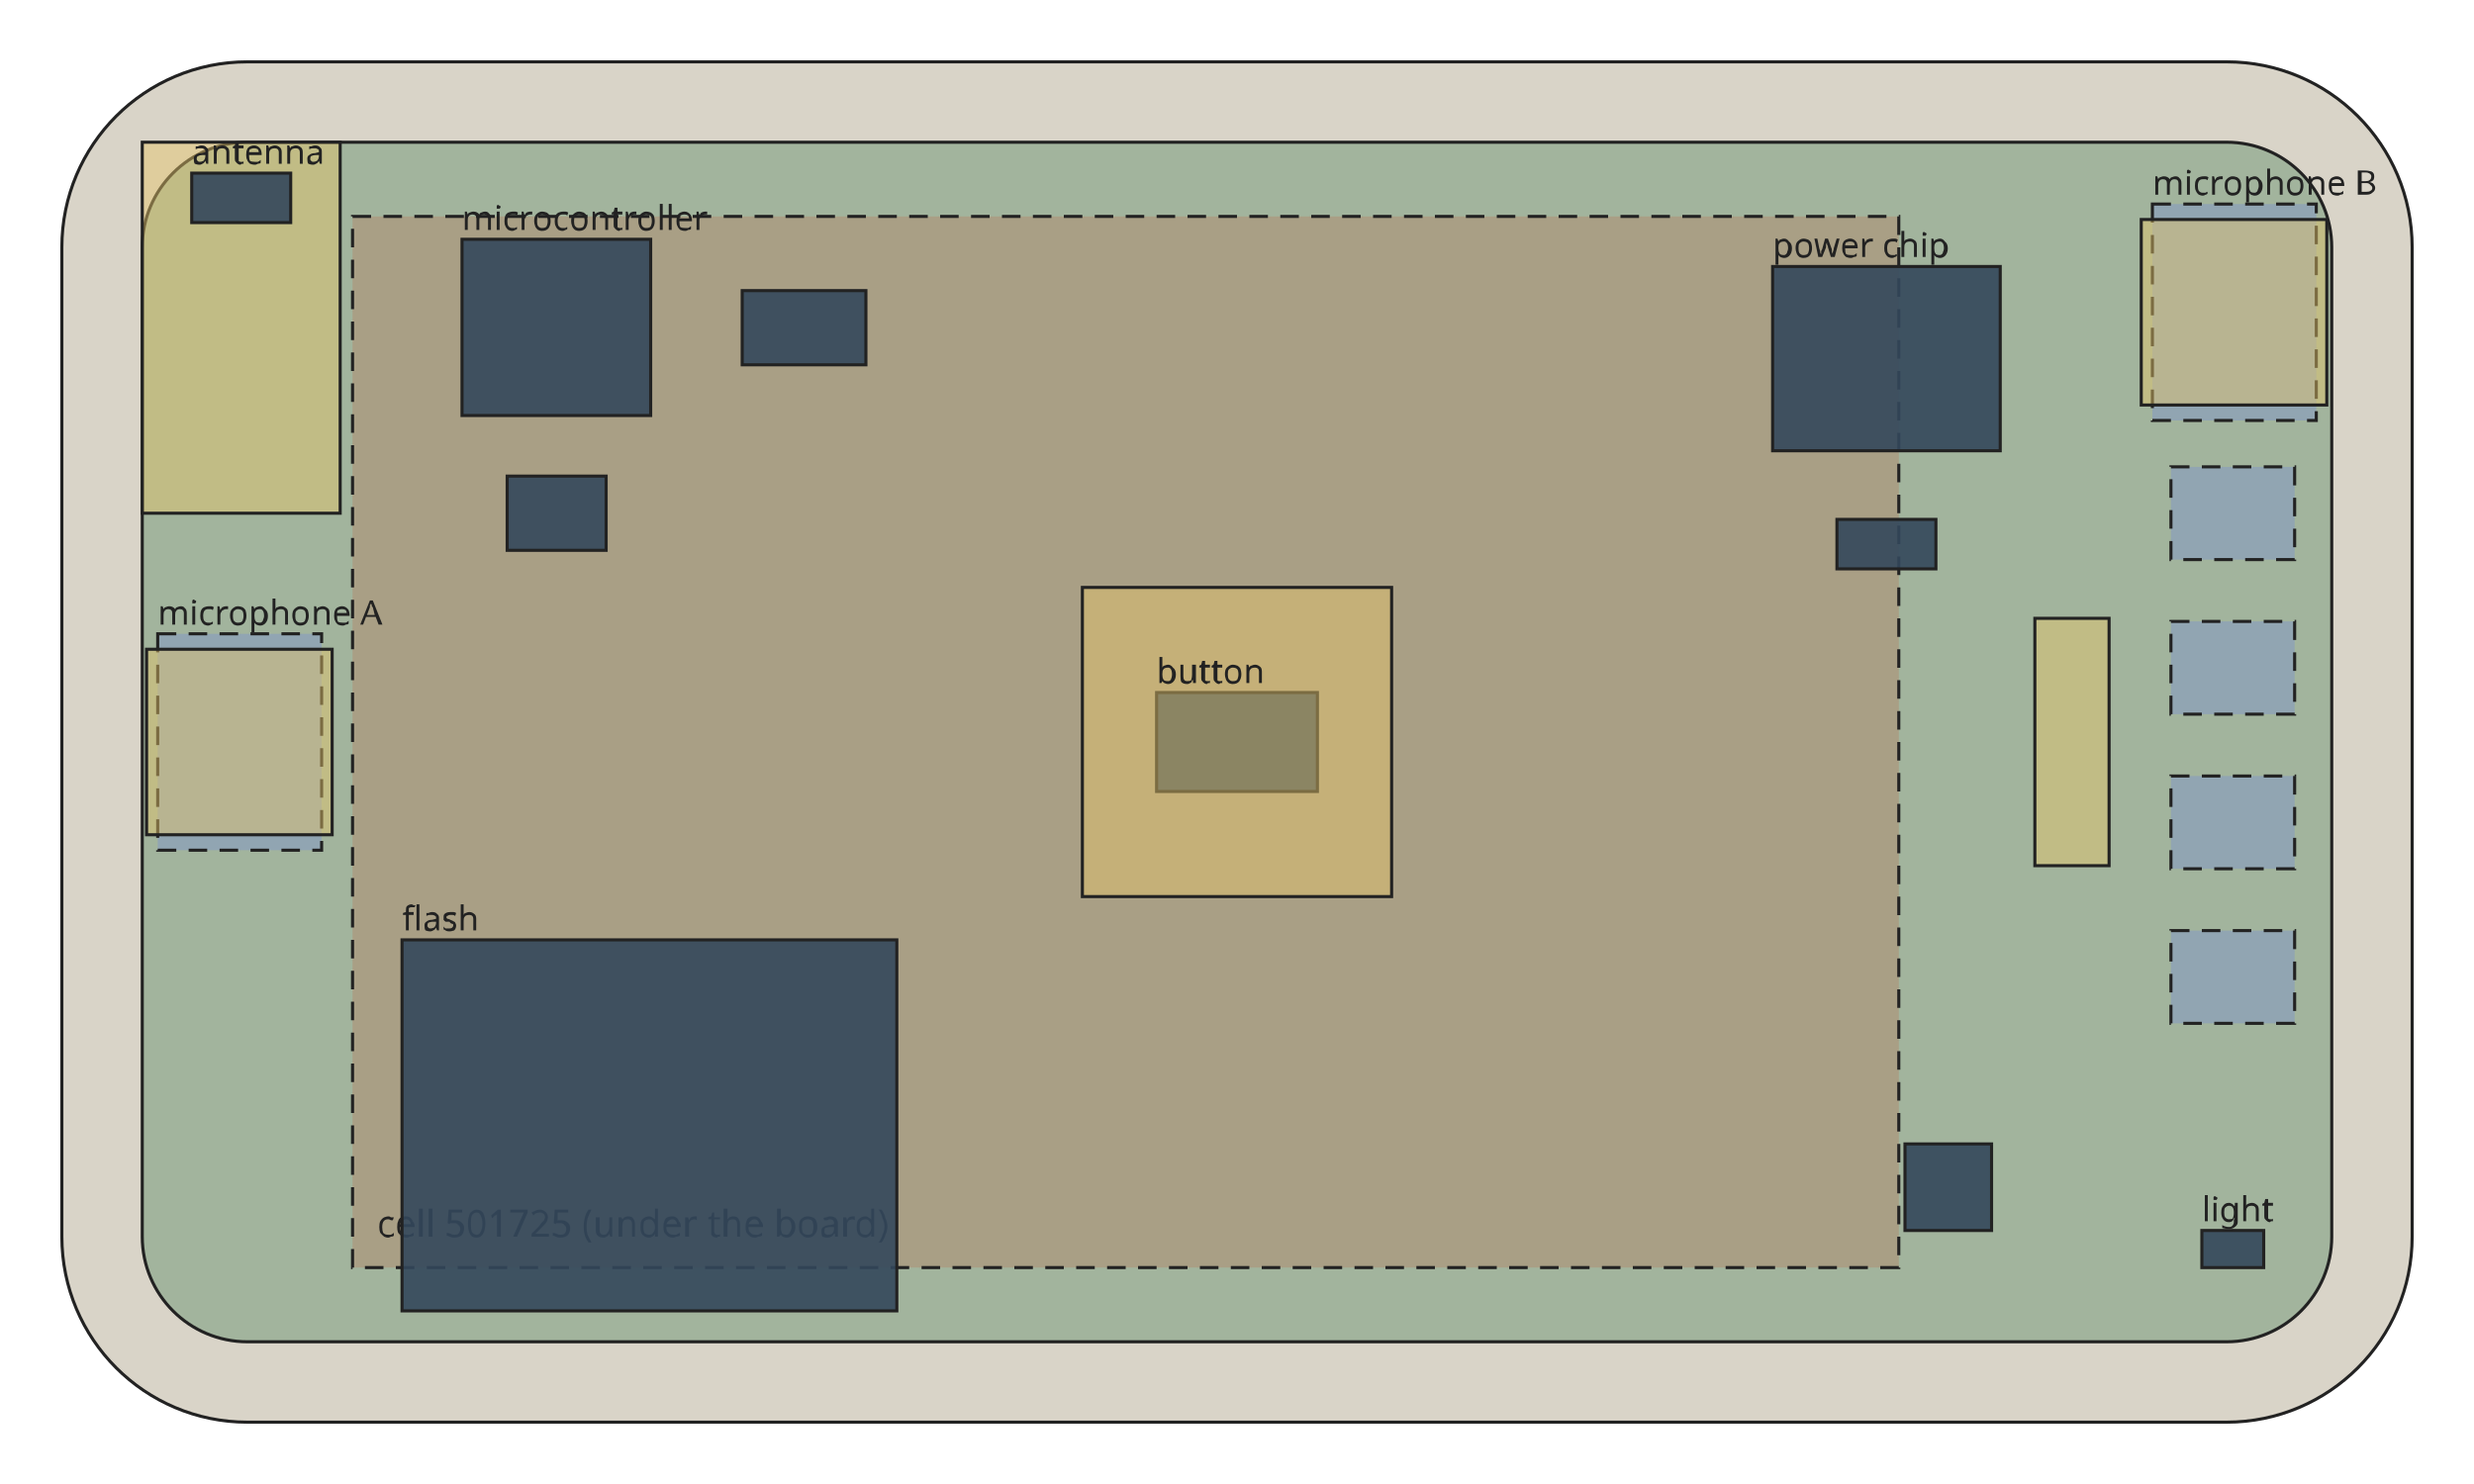
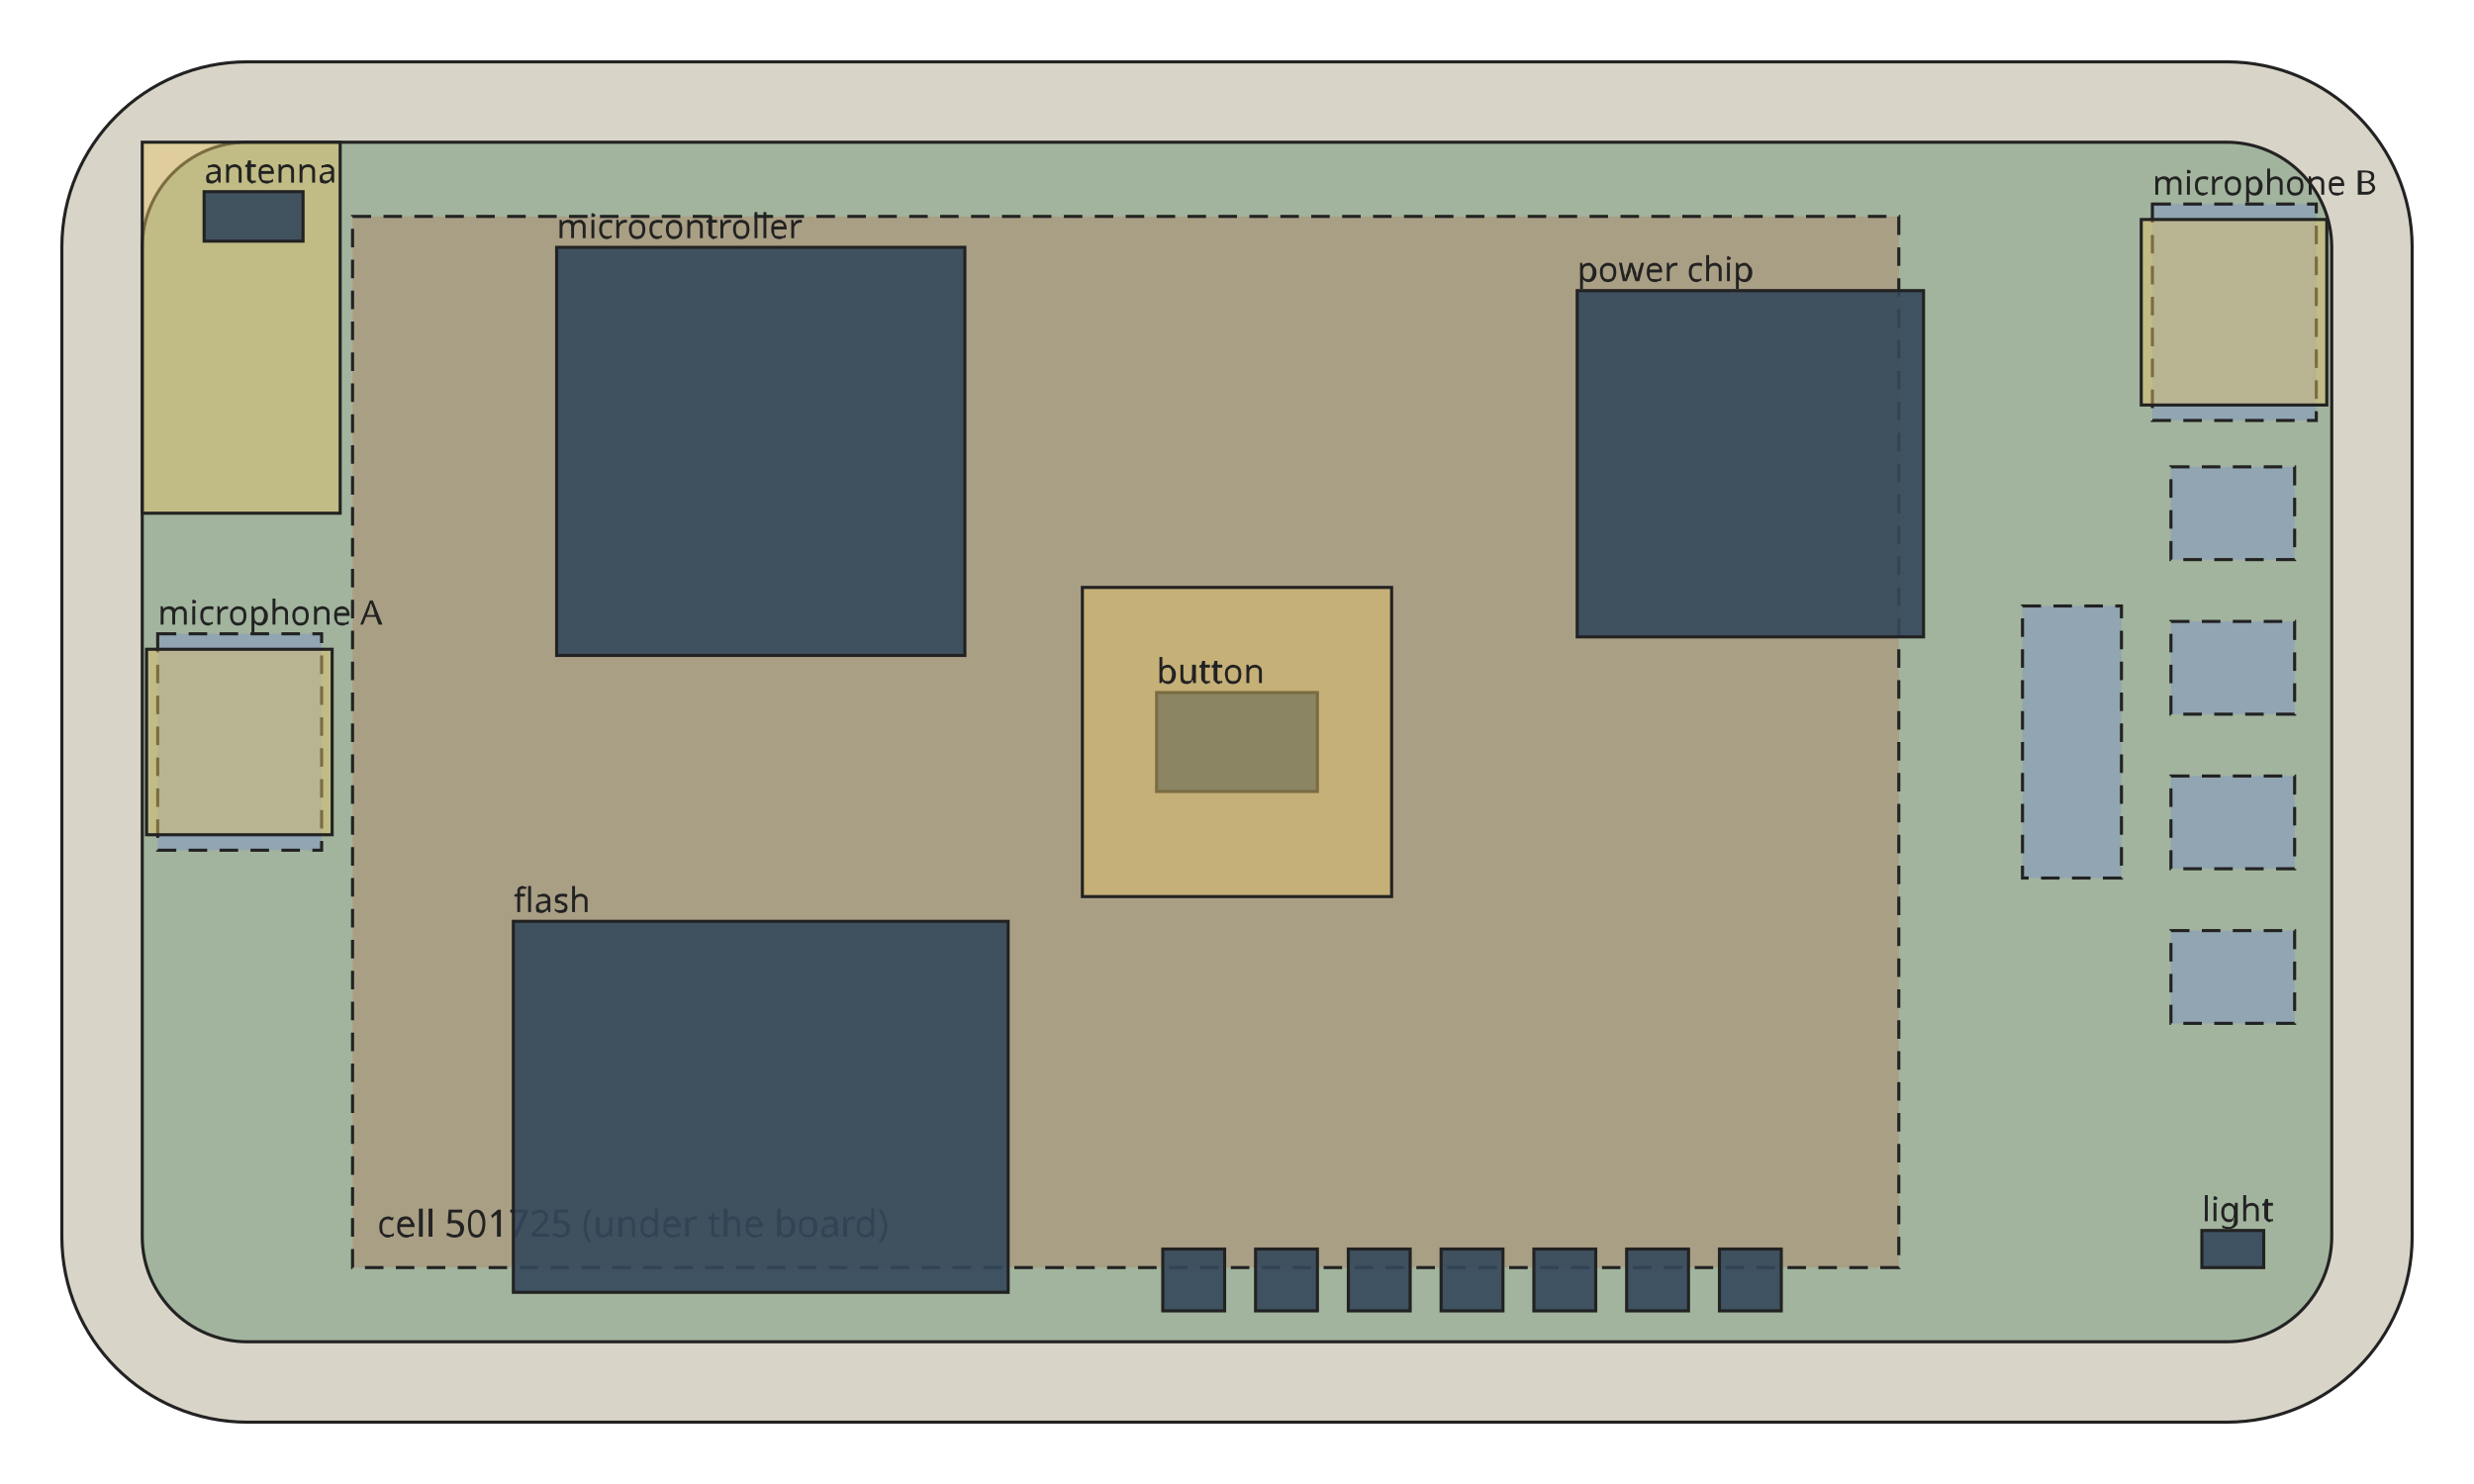
<svg xmlns="http://www.w3.org/2000/svg" viewBox="-1 -1 40.00 24.00" width="880" font-family="sans-serif">
  <rect x="-1" y="-1" width="40.00" height="24.00" fill="#fff" />
  <rect x="0.00" y="0.00" width="38.00" height="22.00" rx="3.0" fill="#d9d4c8" fill-opacity="1.0" stroke="#222" stroke-width="0.05" />
  <rect x="1.30" y="1.30" width="35.40" height="19.40" rx="1.7" fill="#3d7a4f" fill-opacity="0.35" stroke="#222" stroke-width="0.05" />
  <rect x="4.70" y="2.50" width="25.00" height="17.00" rx="0.0" fill="#c2603c" fill-opacity="0.25" stroke="#222" stroke-width="0.05" stroke-dasharray="0.3 0.2" />
  <text x="5.10" y="19.00" font-size="0.6" fill="#222">cell 501725 (under the board)</text>
  <rect x="1.30" y="1.30" width="3.20" height="6.00" rx="0.0" fill="#e8c66a" fill-opacity="0.45" stroke="#222" stroke-width="0.05" />
-   <rect x="2.10" y="1.80" width="1.60" height="0.80" rx="0.0" fill="#33475b" fill-opacity="0.9" stroke="#222" stroke-width="0.05" />
+   <rect x="2.30" y="2.10" width="1.60" height="0.80" rx="0.0" fill="#33475b" fill-opacity="0.9" stroke="#222" stroke-width="0.05" />
  <rect x="1.55" y="9.25" width="2.65" height="3.50" rx="0.0" fill="#8fa3b5" fill-opacity="0.9" stroke="#222" stroke-width="0.05" stroke-dasharray="0.3 0.2" />
  <rect x="1.37" y="9.50" width="3.00" height="3.00" rx="0.0" fill="#e8c66a" fill-opacity="0.45" stroke="#222" stroke-width="0.05" />
  <rect x="33.80" y="2.30" width="2.65" height="3.50" rx="0.0" fill="#8fa3b5" fill-opacity="0.9" stroke="#222" stroke-width="0.05" stroke-dasharray="0.3 0.2" />
  <rect x="33.62" y="2.55" width="3.00" height="3.00" rx="0.0" fill="#e8c66a" fill-opacity="0.45" stroke="#222" stroke-width="0.05" />
  <rect x="34.10" y="6.55" width="2.00" height="1.50" rx="0.0" fill="#8fa3b5" fill-opacity="0.9" stroke="#222" stroke-width="0.05" stroke-dasharray="0.3 0.2" />
  <rect x="34.10" y="9.05" width="2.00" height="1.50" rx="0.0" fill="#8fa3b5" fill-opacity="0.9" stroke="#222" stroke-width="0.05" stroke-dasharray="0.3 0.2" />
  <rect x="34.10" y="11.55" width="2.00" height="1.50" rx="0.0" fill="#8fa3b5" fill-opacity="0.9" stroke="#222" stroke-width="0.05" stroke-dasharray="0.3 0.2" />
  <rect x="34.10" y="14.05" width="2.00" height="1.50" rx="0.0" fill="#8fa3b5" fill-opacity="0.9" stroke="#222" stroke-width="0.05" stroke-dasharray="0.3 0.2" />
  <rect x="34.60" y="18.90" width="1.00" height="0.60" rx="0.0" fill="#33475b" fill-opacity="0.9" stroke="#222" stroke-width="0.05" />
+   <rect x="31.70" y="8.80" width="1.60" height="4.40" rx="0.0" fill="#8fa3b5" fill-opacity="0.9" stroke="#222" stroke-width="0.05" stroke-dasharray="0.3 0.2" />
  <rect x="17.70" y="10.20" width="2.60" height="1.60" rx="0.0" fill="#33475b" fill-opacity="0.9" stroke="#222" stroke-width="0.05" />
  <rect x="16.50" y="8.50" width="5.00" height="5.00" rx="0.0" fill="#e8c66a" fill-opacity="0.45" stroke="#222" stroke-width="0.05" />
-   <rect x="6.47" y="2.87" width="3.05" height="2.85" rx="0.0" fill="#33475b" fill-opacity="0.9" stroke="#222" stroke-width="0.05" />
-   <rect x="7.20" y="6.70" width="1.60" height="1.20" rx="0.0" fill="#33475b" fill-opacity="0.9" stroke="#222" stroke-width="0.05" />
-   <rect x="11.00" y="3.70" width="2.00" height="1.20" rx="0.0" fill="#33475b" fill-opacity="0.9" stroke="#222" stroke-width="0.05" />
-   <rect x="5.50" y="14.20" width="8.00" height="6.00" rx="0.0" fill="#33475b" fill-opacity="0.9" stroke="#222" stroke-width="0.05" />
-   <rect x="27.66" y="3.31" width="3.68" height="2.98" rx="0.0" fill="#33475b" fill-opacity="0.9" stroke="#222" stroke-width="0.05" />
-   <rect x="28.70" y="7.40" width="1.60" height="0.80" rx="0.0" fill="#33475b" fill-opacity="0.9" stroke="#222" stroke-width="0.05" />
-   <rect x="29.80" y="17.50" width="1.40" height="1.40" rx="0.0" fill="#33475b" fill-opacity="0.9" stroke="#222" stroke-width="0.05" />
-   <rect x="31.90" y="9.00" width="1.20" height="4.00" rx="0.0" fill="#e8c66a" fill-opacity="0.45" stroke="#222" stroke-width="0.05" />
-   <text x="2.10" y="1.65" font-size="0.55" fill="#222">antenna</text>
+   <rect x="8.00" y="3.00" width="6.60" height="6.60" rx="0.0" fill="#33475b" fill-opacity="0.9" stroke="#222" stroke-width="0.05" />
+   <rect x="7.30" y="13.90" width="8.00" height="6.00" rx="0.0" fill="#33475b" fill-opacity="0.9" stroke="#222" stroke-width="0.05" />
+   <rect x="24.50" y="3.70" width="5.60" height="5.60" rx="0.0" fill="#33475b" fill-opacity="0.9" stroke="#222" stroke-width="0.05" />
+   <rect x="17.80" y="19.20" width="1.00" height="1.00" rx="0.0" fill="#33475b" fill-opacity="0.9" stroke="#222" stroke-width="0.05" />
+   <rect x="19.30" y="19.20" width="1.00" height="1.00" rx="0.0" fill="#33475b" fill-opacity="0.9" stroke="#222" stroke-width="0.05" />
+   <rect x="20.80" y="19.20" width="1.00" height="1.00" rx="0.0" fill="#33475b" fill-opacity="0.9" stroke="#222" stroke-width="0.05" />
+   <rect x="22.30" y="19.20" width="1.00" height="1.00" rx="0.0" fill="#33475b" fill-opacity="0.9" stroke="#222" stroke-width="0.05" />
+   <rect x="23.80" y="19.20" width="1.00" height="1.00" rx="0.0" fill="#33475b" fill-opacity="0.9" stroke="#222" stroke-width="0.05" />
+   <rect x="25.30" y="19.20" width="1.00" height="1.00" rx="0.0" fill="#33475b" fill-opacity="0.9" stroke="#222" stroke-width="0.05" />
+   <rect x="26.80" y="19.20" width="1.00" height="1.00" rx="0.0" fill="#33475b" fill-opacity="0.9" stroke="#222" stroke-width="0.05" />
+   <text x="2.30" y="1.95" font-size="0.55" fill="#222">antenna</text>
  <text x="1.55" y="9.10" font-size="0.55" fill="#222">microphone A</text>
  <text x="33.80" y="2.15" font-size="0.55" fill="#222">microphone B</text>
  <text x="34.60" y="18.75" font-size="0.55" fill="#222">light</text>
  <text x="17.70" y="10.05" font-size="0.55" fill="#222">button</text>
-   <text x="6.47" y="2.72" font-size="0.55" fill="#222">microcontroller</text>
-   <text x="5.50" y="14.05" font-size="0.55" fill="#222">flash</text>
-   <text x="27.66" y="3.16" font-size="0.55" fill="#222">power chip</text>
+   <text x="8.00" y="2.85" font-size="0.55" fill="#222">microcontroller</text>
+   <text x="7.30" y="13.75" font-size="0.55" fill="#222">flash</text>
+   <text x="24.50" y="3.55" font-size="0.55" fill="#222">power chip</text>
</svg>
